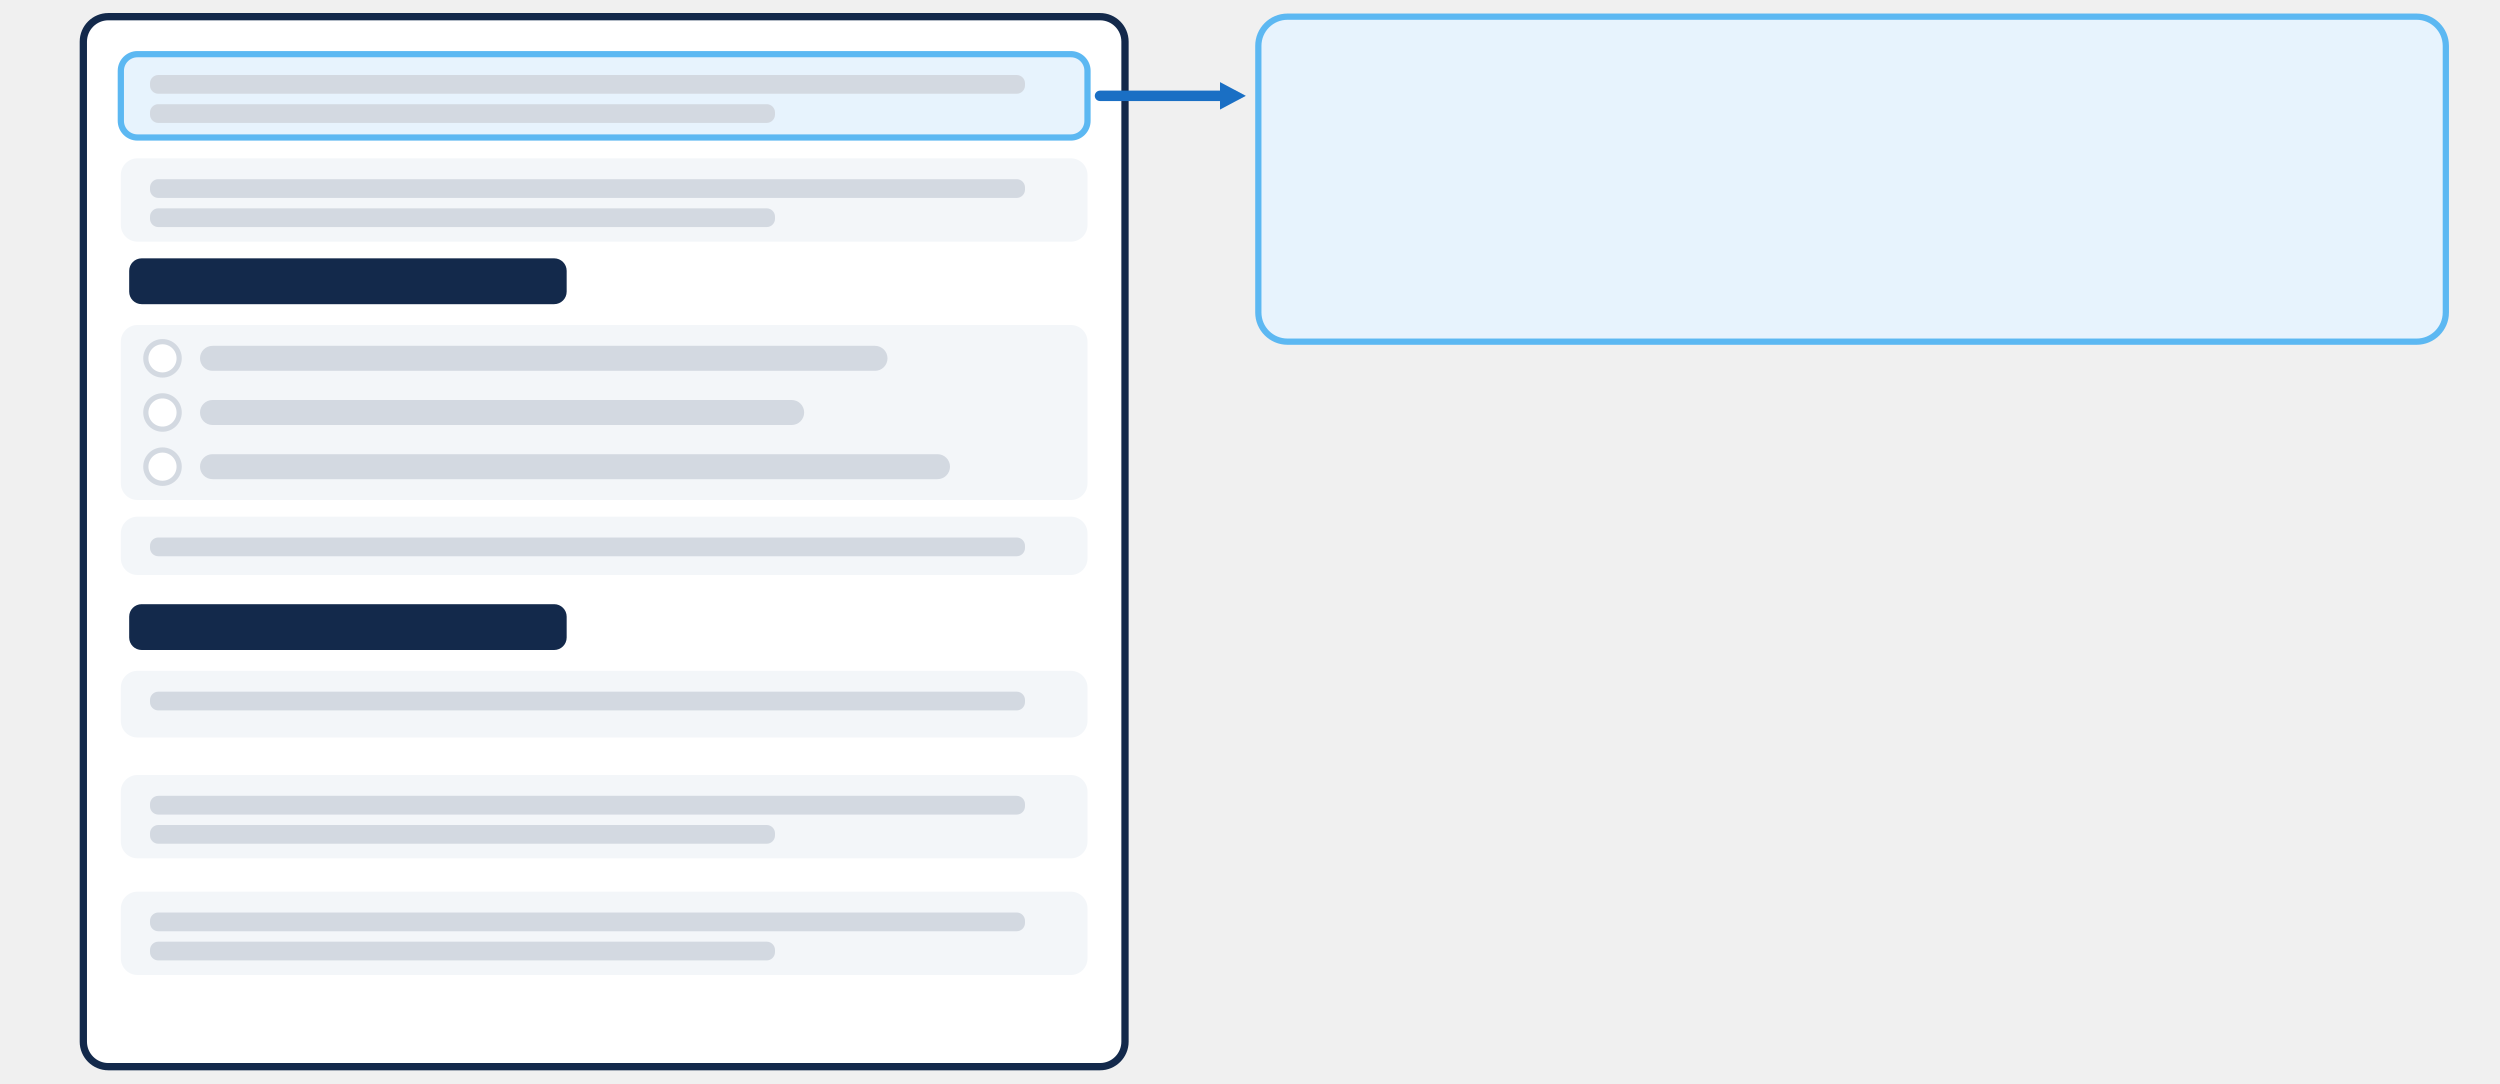
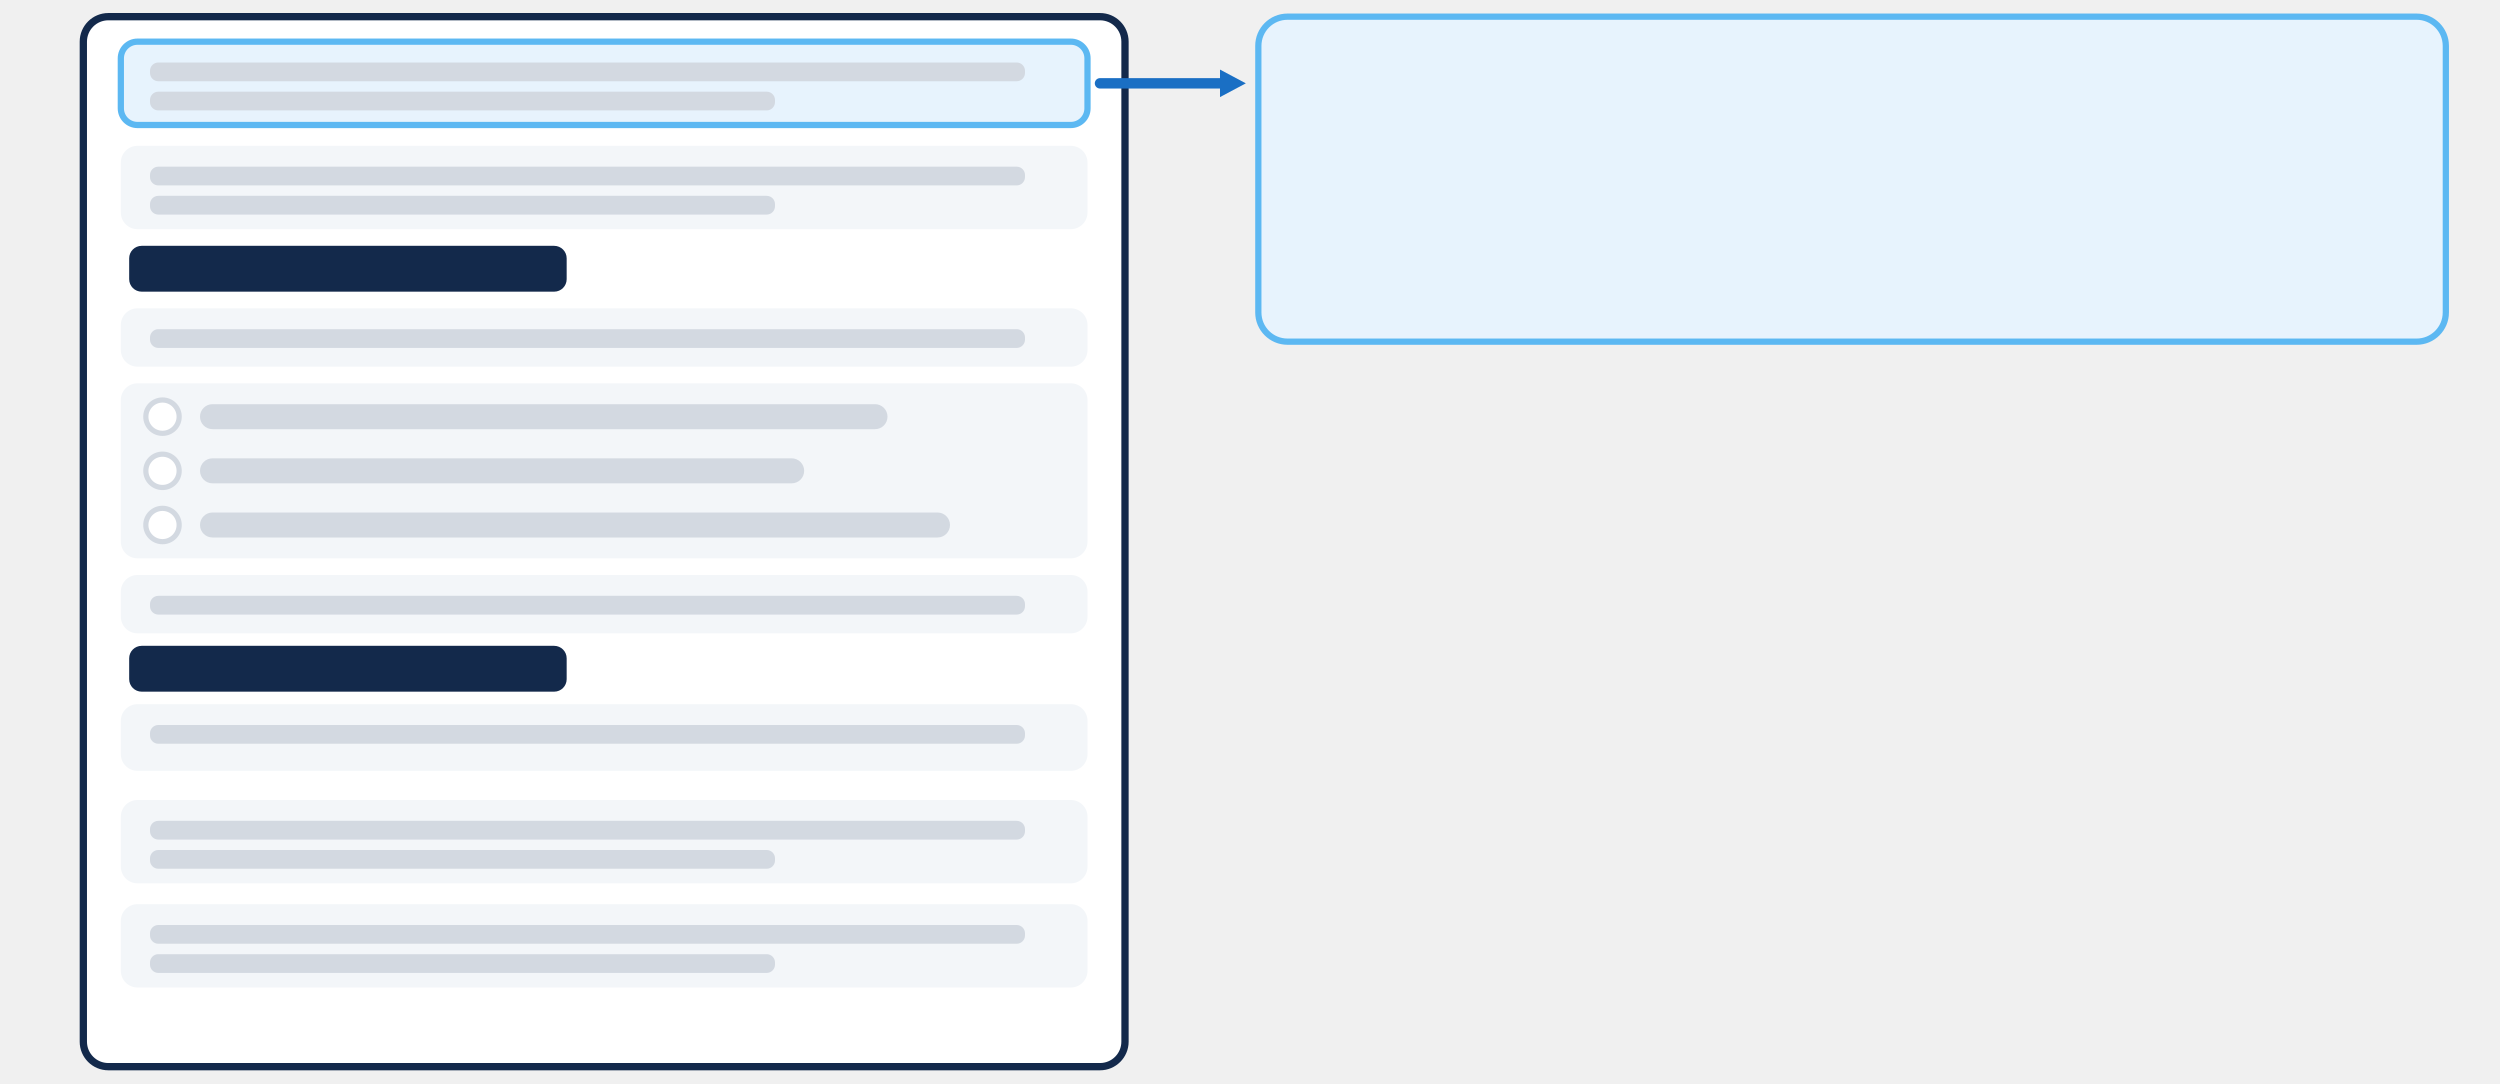
<svg xmlns="http://www.w3.org/2000/svg" viewBox="0 0 1200 520" width="1200" height="520">
  <rect x="40" y="8" width="500" height="504" rx="12" ry="12" fill="#FFFFFF" stroke="#13294B" stroke-width="3.5" stroke-linecap="round" stroke-linejoin="round" />
-   <rect x="62" y="124" width="210" height="22" rx="6" ry="6" fill="#13294B" stroke="none" stroke-width="0" stroke-linecap="round" stroke-linejoin="round" />
-   <rect x="62" y="290" width="210" height="22" rx="6" ry="6" fill="#13294B" stroke="none" stroke-width="0" stroke-linecap="round" stroke-linejoin="round" />
-   <rect x="58" y="26" width="464" height="40" rx="8" ry="8" fill="#E7F3FD" stroke="#5CB8F2" stroke-width="3" stroke-linecap="round" stroke-linejoin="round" />
-   <rect x="72" y="36" width="420" height="9" rx="4" ry="4" fill="#D3D9E1" stroke="none" stroke-width="0" stroke-linecap="round" stroke-linejoin="round" />
-   <rect x="72" y="50" width="300" height="9" rx="4" ry="4" fill="#D3D9E1" stroke="none" stroke-width="0" stroke-linecap="round" stroke-linejoin="round" />
+   <rect x="62" y="118" width="210" height="22" rx="6" ry="6" fill="#13294B" stroke="none" stroke-width="0" stroke-linecap="round" stroke-linejoin="round" />
+   <rect x="62" y="310" width="210" height="22" rx="6" ry="6" fill="#13294B" stroke="none" stroke-width="0" stroke-linecap="round" stroke-linejoin="round" />
+   <rect x="58" y="20" width="464" height="40" rx="8" ry="8" fill="#E7F3FD" stroke="#5CB8F2" stroke-width="3" stroke-linecap="round" stroke-linejoin="round" />
+   <rect x="72" y="30" width="420" height="9" rx="4" ry="4" fill="#D3D9E1" stroke="none" stroke-width="0" stroke-linecap="round" stroke-linejoin="round" />
+   <rect x="72" y="44" width="300" height="9" rx="4" ry="4" fill="#D3D9E1" stroke="none" stroke-width="0" stroke-linecap="round" stroke-linejoin="round" />
  <rect x="604" y="8" width="570" height="156" rx="14" ry="14" fill="#E7F3FD" stroke="#5CB8F2" stroke-width="3" stroke-linecap="round" stroke-linejoin="round" />
-   <path d="M 528.0,46.0 L 588.2,46.0" stroke="#1A6FC4" stroke-width="5" fill="none" stroke-linecap="round" stroke-linejoin="round" />
-   <polygon points="598.0,46.0 585.6,52.6 585.6,39.4" fill="#1A6FC4" stroke="none" stroke-width="0" stroke-linecap="round" stroke-linejoin="round" />
-   <rect x="58" y="76" width="464" height="40" rx="8" ry="8" fill="#F3F6F9" stroke="none" stroke-width="0" stroke-linecap="round" stroke-linejoin="round" />
-   <rect x="72" y="86" width="420" height="9" rx="4" ry="4" fill="#D3D9E1" stroke="none" stroke-width="0" stroke-linecap="round" stroke-linejoin="round" />
-   <rect x="72" y="100" width="300" height="9" rx="4" ry="4" fill="#D3D9E1" stroke="none" stroke-width="0" stroke-linecap="round" stroke-linejoin="round" />
-   <rect x="58" y="156" width="464" height="84" rx="8" ry="8" fill="#F3F6F9" stroke="none" stroke-width="0" stroke-linecap="round" stroke-linejoin="round" />
-   <circle cx="78" cy="172" r="8" fill="#FFFFFF" stroke="#D3D9E1" stroke-width="2.5" stroke-linecap="round" stroke-linejoin="round" />
-   <rect x="96" y="166" width="330" height="12" rx="6" ry="6" fill="#D3D9E1" stroke="none" stroke-width="0" stroke-linecap="round" stroke-linejoin="round" />
-   <circle cx="78" cy="198" r="8" fill="#FFFFFF" stroke="#D3D9E1" stroke-width="2.5" stroke-linecap="round" stroke-linejoin="round" />
-   <rect x="96" y="192" width="290" height="12" rx="6" ry="6" fill="#D3D9E1" stroke="none" stroke-width="0" stroke-linecap="round" stroke-linejoin="round" />
-   <circle cx="78" cy="224" r="8" fill="#FFFFFF" stroke="#D3D9E1" stroke-width="2.5" stroke-linecap="round" stroke-linejoin="round" />
-   <rect x="96" y="218" width="360" height="12" rx="6" ry="6" fill="#D3D9E1" stroke="none" stroke-width="0" stroke-linecap="round" stroke-linejoin="round" />
-   <rect x="58" y="248" width="464" height="28" rx="8" ry="8" fill="#F3F6F9" stroke="none" stroke-width="0" stroke-linecap="round" stroke-linejoin="round" />
-   <rect x="72" y="258" width="420" height="9" rx="4" ry="4" fill="#D3D9E1" stroke="none" stroke-width="0" stroke-linecap="round" stroke-linejoin="round" />
-   <rect x="58" y="322" width="464" height="32" rx="8" ry="8" fill="#F3F6F9" stroke="none" stroke-width="0" stroke-linecap="round" stroke-linejoin="round" />
-   <rect x="72" y="332" width="420" height="9" rx="4" ry="4" fill="#D3D9E1" stroke="none" stroke-width="0" stroke-linecap="round" stroke-linejoin="round" />
-   <rect x="58" y="372" width="464" height="40" rx="8" ry="8" fill="#F3F6F9" stroke="none" stroke-width="0" stroke-linecap="round" stroke-linejoin="round" />
-   <rect x="72" y="382" width="420" height="9" rx="4" ry="4" fill="#D3D9E1" stroke="none" stroke-width="0" stroke-linecap="round" stroke-linejoin="round" />
-   <rect x="72" y="396" width="300" height="9" rx="4" ry="4" fill="#D3D9E1" stroke="none" stroke-width="0" stroke-linecap="round" stroke-linejoin="round" />
-   <rect x="58" y="428" width="464" height="40" rx="8" ry="8" fill="#F3F6F9" stroke="none" stroke-width="0" stroke-linecap="round" stroke-linejoin="round" />
-   <rect x="72" y="438" width="420" height="9" rx="4" ry="4" fill="#D3D9E1" stroke="none" stroke-width="0" stroke-linecap="round" stroke-linejoin="round" />
-   <rect x="72" y="452" width="300" height="9" rx="4" ry="4" fill="#D3D9E1" stroke="none" stroke-width="0" stroke-linecap="round" stroke-linejoin="round" />
+   <path d="M 528.0,40.0 L 588.2,40.0" stroke="#1A6FC4" stroke-width="5" fill="none" stroke-linecap="round" stroke-linejoin="round" />
+   <polygon points="598.0,40.0 585.6,46.6 585.6,33.4" fill="#1A6FC4" stroke="none" stroke-width="0" stroke-linecap="round" stroke-linejoin="round" />
+   <rect x="58" y="70" width="464" height="40" rx="8" ry="8" fill="#F3F6F9" stroke="none" stroke-width="0" stroke-linecap="round" stroke-linejoin="round" />
+   <rect x="72" y="80" width="420" height="9" rx="4" ry="4" fill="#D3D9E1" stroke="none" stroke-width="0" stroke-linecap="round" stroke-linejoin="round" />
+   <rect x="72" y="94" width="300" height="9" rx="4" ry="4" fill="#D3D9E1" stroke="none" stroke-width="0" stroke-linecap="round" stroke-linejoin="round" />
+   <rect x="58" y="148" width="464" height="28" rx="8" ry="8" fill="#F3F6F9" stroke="none" stroke-width="0" stroke-linecap="round" stroke-linejoin="round" />
+   <rect x="72" y="158" width="420" height="9" rx="4" ry="4" fill="#D3D9E1" stroke="none" stroke-width="0" stroke-linecap="round" stroke-linejoin="round" />
+   <rect x="58" y="184" width="464" height="84" rx="8" ry="8" fill="#F3F6F9" stroke="none" stroke-width="0" stroke-linecap="round" stroke-linejoin="round" />
+   <circle cx="78" cy="200" r="8" fill="#FFFFFF" stroke="#D3D9E1" stroke-width="2.5" stroke-linecap="round" stroke-linejoin="round" />
+   <rect x="96" y="194" width="330" height="12" rx="6" ry="6" fill="#D3D9E1" stroke="none" stroke-width="0" stroke-linecap="round" stroke-linejoin="round" />
+   <circle cx="78" cy="226" r="8" fill="#FFFFFF" stroke="#D3D9E1" stroke-width="2.5" stroke-linecap="round" stroke-linejoin="round" />
+   <rect x="96" y="220" width="290" height="12" rx="6" ry="6" fill="#D3D9E1" stroke="none" stroke-width="0" stroke-linecap="round" stroke-linejoin="round" />
+   <circle cx="78" cy="252" r="8" fill="#FFFFFF" stroke="#D3D9E1" stroke-width="2.5" stroke-linecap="round" stroke-linejoin="round" />
+   <rect x="96" y="246" width="360" height="12" rx="6" ry="6" fill="#D3D9E1" stroke="none" stroke-width="0" stroke-linecap="round" stroke-linejoin="round" />
+   <rect x="58" y="276" width="464" height="28" rx="8" ry="8" fill="#F3F6F9" stroke="none" stroke-width="0" stroke-linecap="round" stroke-linejoin="round" />
+   <rect x="72" y="286" width="420" height="9" rx="4" ry="4" fill="#D3D9E1" stroke="none" stroke-width="0" stroke-linecap="round" stroke-linejoin="round" />
+   <rect x="58" y="338" width="464" height="32" rx="8" ry="8" fill="#F3F6F9" stroke="none" stroke-width="0" stroke-linecap="round" stroke-linejoin="round" />
+   <rect x="72" y="348" width="420" height="9" rx="4" ry="4" fill="#D3D9E1" stroke="none" stroke-width="0" stroke-linecap="round" stroke-linejoin="round" />
+   <rect x="58" y="384" width="464" height="40" rx="8" ry="8" fill="#F3F6F9" stroke="none" stroke-width="0" stroke-linecap="round" stroke-linejoin="round" />
+   <rect x="72" y="394" width="420" height="9" rx="4" ry="4" fill="#D3D9E1" stroke="none" stroke-width="0" stroke-linecap="round" stroke-linejoin="round" />
+   <rect x="72" y="408" width="300" height="9" rx="4" ry="4" fill="#D3D9E1" stroke="none" stroke-width="0" stroke-linecap="round" stroke-linejoin="round" />
+   <rect x="58" y="434" width="464" height="40" rx="8" ry="8" fill="#F3F6F9" stroke="none" stroke-width="0" stroke-linecap="round" stroke-linejoin="round" />
+   <rect x="72" y="444" width="420" height="9" rx="4" ry="4" fill="#D3D9E1" stroke="none" stroke-width="0" stroke-linecap="round" stroke-linejoin="round" />
+   <rect x="72" y="458" width="300" height="9" rx="4" ry="4" fill="#D3D9E1" stroke="none" stroke-width="0" stroke-linecap="round" stroke-linejoin="round" />
</svg>
